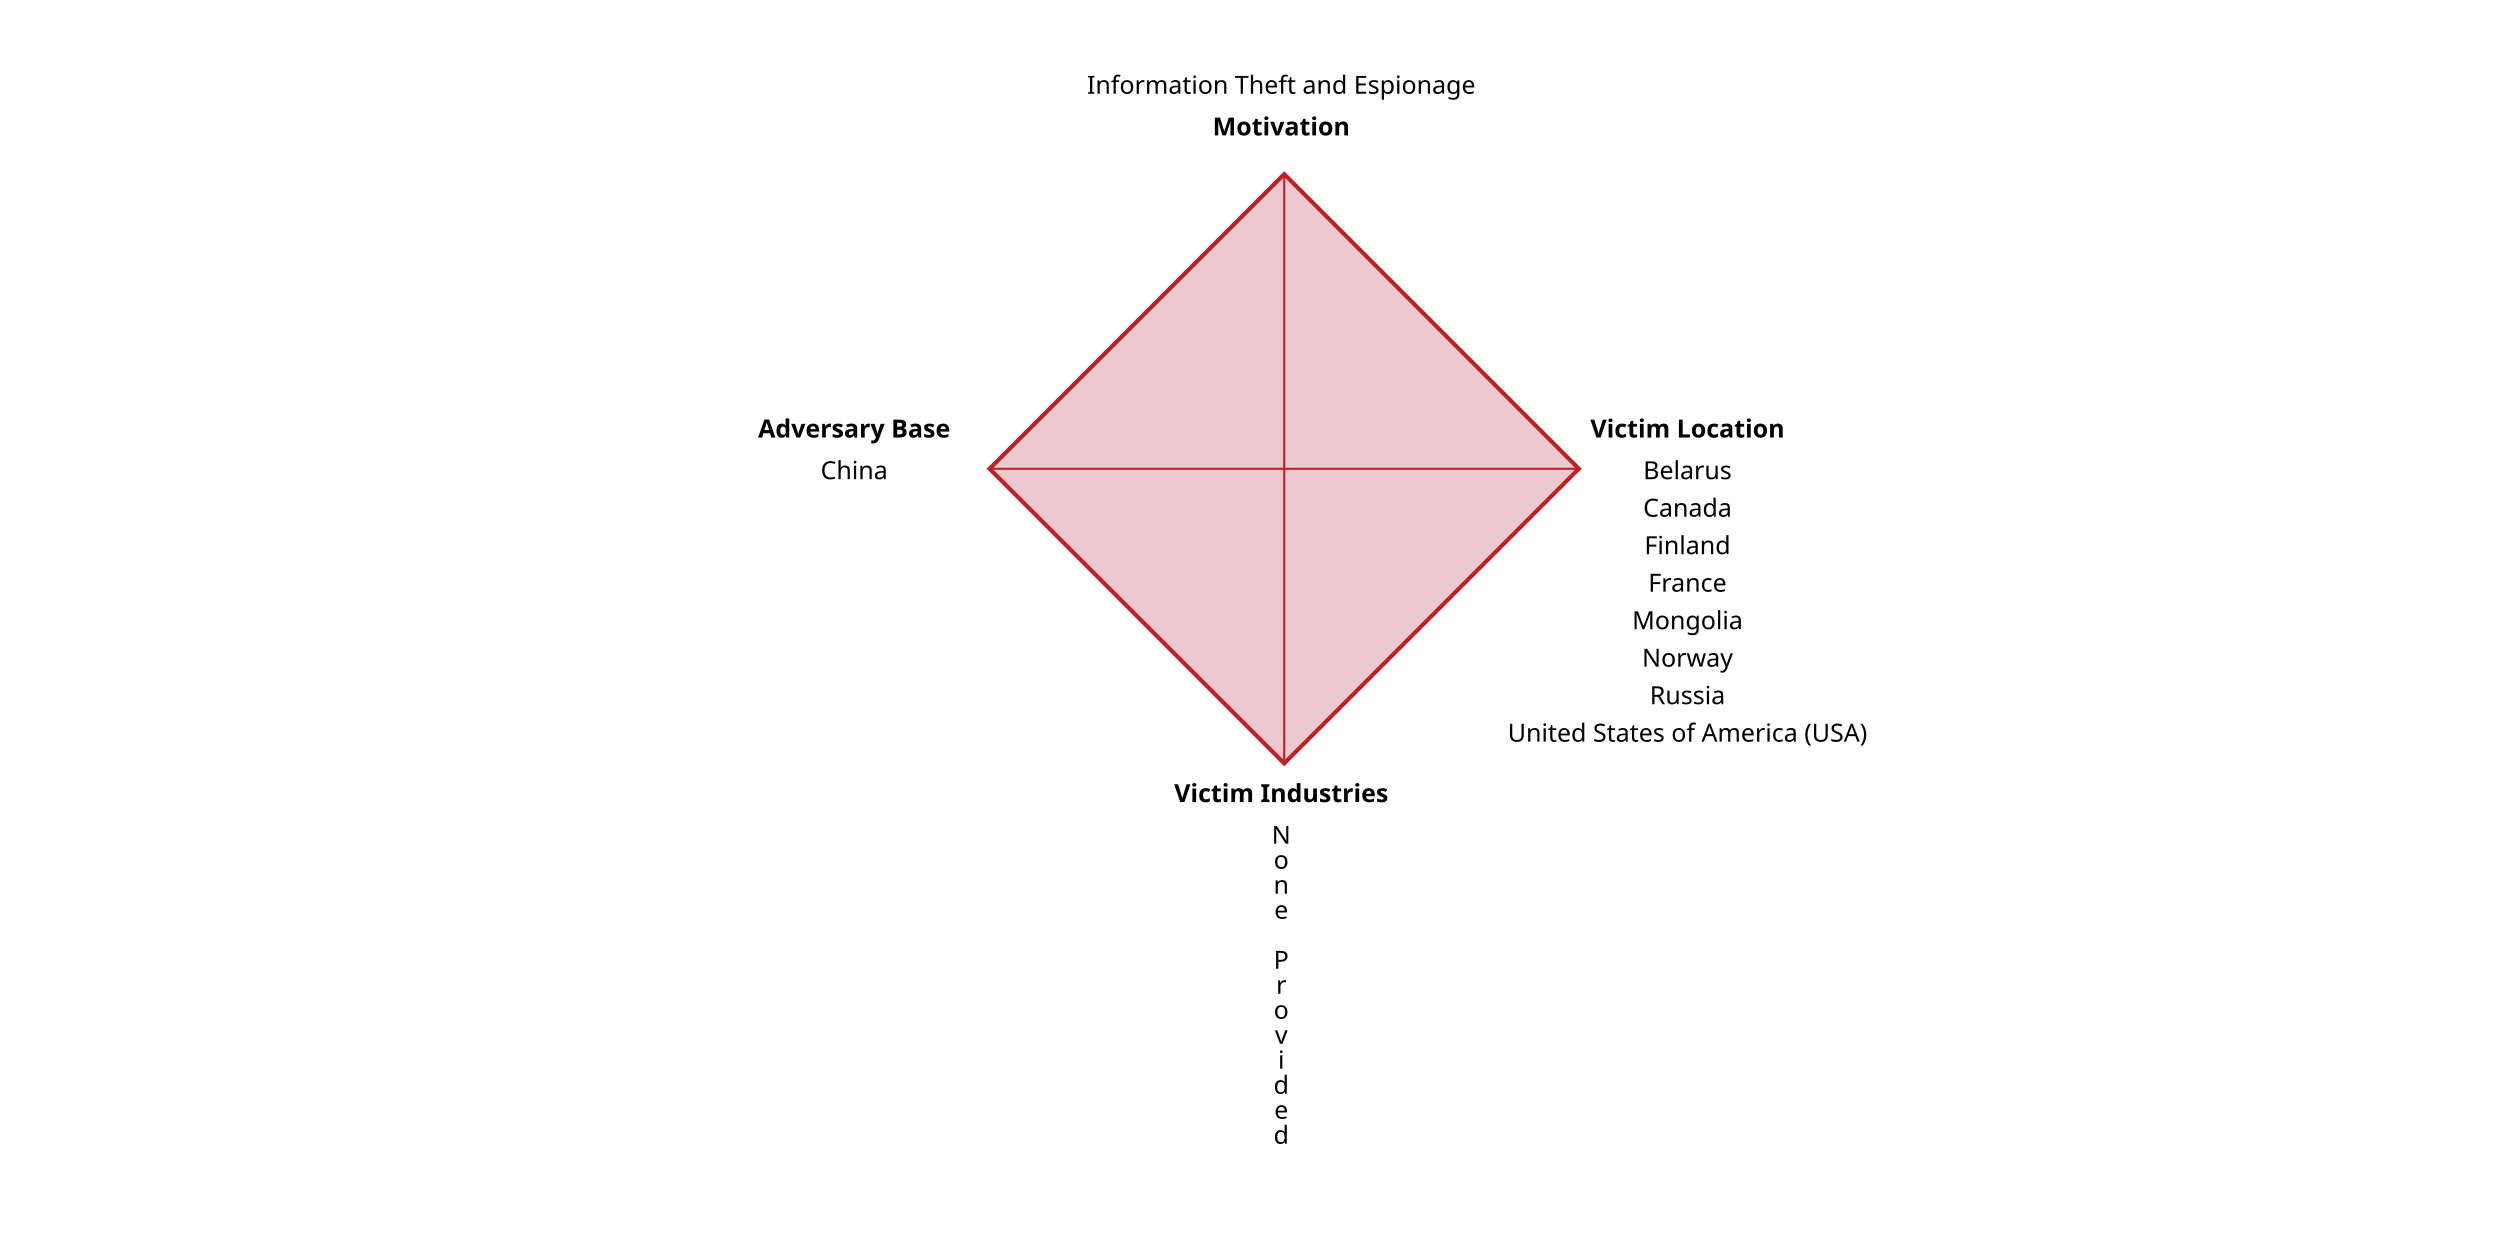
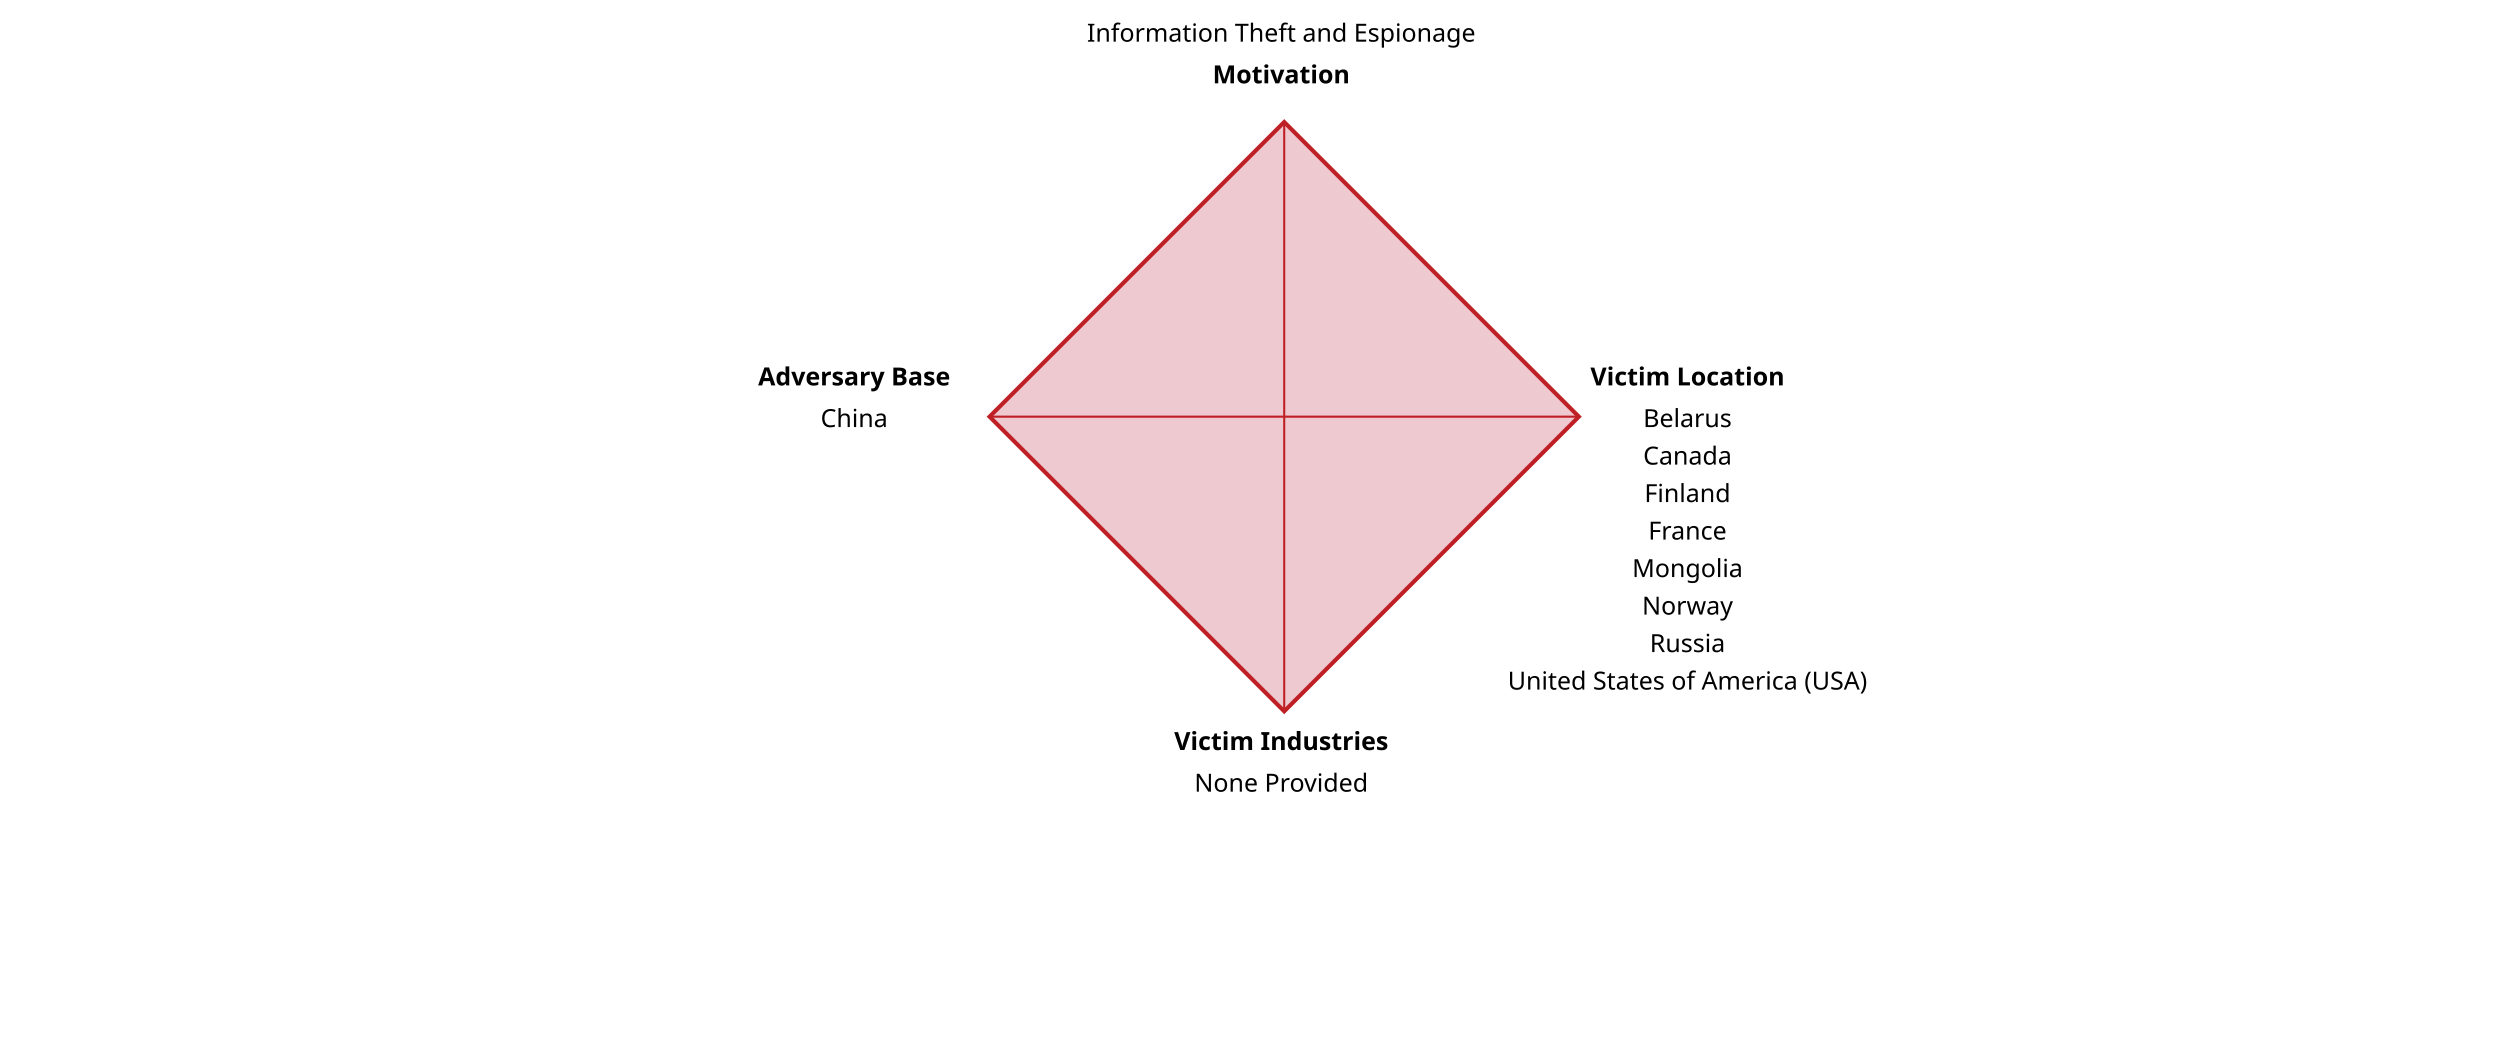
- <svg xmlns="http://www.w3.org/2000/svg" viewBox="0 0 1200 600" version="1.1">
-   <g transform="translate(475 225) rotate(-45)">
+ <svg xmlns="http://www.w3.org/2000/svg" viewBox="0 0 1200 500" version="1.1">
+   <g transform="translate(475 200) rotate(-45)">
    <rect x="0" y="0" width="200" height="200" fill="#efc9d0" stroke="#bf2026ff" stroke-width="2" />
    <line x1="0" y1="0" x2="200" y2="200" stroke="#bf2026ff" />
    <line x1="0" y1="200" x2="200" y2="0" stroke="#bf2026ff" />
  </g>
-   <g id="diamond_labels" transform="translate(475 225)">
+   <g id="diamond_labels" transform="translate(475 200)">
    <text x="140" y="-160" id="svg_motivation" style="font-weight:bold" font-family="sans-serif" text-anchor="middle">Motivation</text>
    <text x="140" y="-180" id="svg_motivation_detail" font-family="sans-serif" text-anchor="middle">Information Theft and Espionage</text>
    <text x="140" y="160" id="svg_industry" style="font-weight:bold" font-family="sans-serif" text-anchor="middle">Victim Industries</text>
-     <text x="140" y="180" id="svg_industry_detail" style="font-size:12px" font-family="sans-serif" text-anchor="middle">N</text>
-     <text x="140" y="192" id="svg_industry_detail" style="font-size:12px" font-family="sans-serif" text-anchor="middle">o</text>
-     <text x="140" y="204" id="svg_industry_detail" style="font-size:12px" font-family="sans-serif" text-anchor="middle">n</text>
-     <text x="140" y="216" id="svg_industry_detail" style="font-size:12px" font-family="sans-serif" text-anchor="middle">e</text>
-     <text x="140" y="228" id="svg_industry_detail" style="font-size:12px" font-family="sans-serif" text-anchor="middle"> </text>
-     <text x="140" y="240" id="svg_industry_detail" style="font-size:12px" font-family="sans-serif" text-anchor="middle">P</text>
-     <text x="140" y="252" id="svg_industry_detail" style="font-size:12px" font-family="sans-serif" text-anchor="middle">r</text>
-     <text x="140" y="264" id="svg_industry_detail" style="font-size:12px" font-family="sans-serif" text-anchor="middle">o</text>
-     <text x="140" y="276" id="svg_industry_detail" style="font-size:12px" font-family="sans-serif" text-anchor="middle">v</text>
-     <text x="140" y="288" id="svg_industry_detail" style="font-size:12px" font-family="sans-serif" text-anchor="middle">i</text>
-     <text x="140" y="300" id="svg_industry_detail" style="font-size:12px" font-family="sans-serif" text-anchor="middle">d</text>
-     <text x="140" y="312" id="svg_industry_detail" style="font-size:12px" font-family="sans-serif" text-anchor="middle">e</text>
-     <text x="140" y="324" id="svg_industry_detail" style="font-size:12px" font-family="sans-serif" text-anchor="middle">d</text>
+     <text x="140" y="180" id="svg_industry_detail" font-family="sans-serif" text-anchor="middle">None Provided</text>
    <text x="-65" y="-15" id="svg_base" style="font-weight:bold" font-family="sans-serif" text-anchor="middle">Adversary Base</text>
    <text x="-65" y="5" id="svg_base_detail" font-family="sans-serif" text-anchor="middle">China</text>
    <text x="335" y="-15" id="svg_victim_country" style="font-weight:bold" font-family="sans-serif" text-anchor="middle">Victim Location</text>
    <text x="335" y="5" id="svg_victim_country_detail" font-family="sans-serif" text-anchor="middle">Belarus</text>
    <text x="335" y="23" id="svg_victim_country_detail" font-family="sans-serif" text-anchor="middle">Canada</text>
    <text x="335" y="41" id="svg_victim_country_detail" font-family="sans-serif" text-anchor="middle">Finland</text>
    <text x="335" y="59" id="svg_victim_country_detail" font-family="sans-serif" text-anchor="middle">France</text>
    <text x="335" y="77" id="svg_victim_country_detail" font-family="sans-serif" text-anchor="middle">Mongolia</text>
    <text x="335" y="95" id="svg_victim_country_detail" font-family="sans-serif" text-anchor="middle">Norway</text>
    <text x="335" y="113" id="svg_victim_country_detail" font-family="sans-serif" text-anchor="middle">Russia</text>
    <text x="335" y="131" id="svg_victim_country_detail" font-family="sans-serif" text-anchor="middle">United States of America (USA)</text>
  </g>
</svg>
